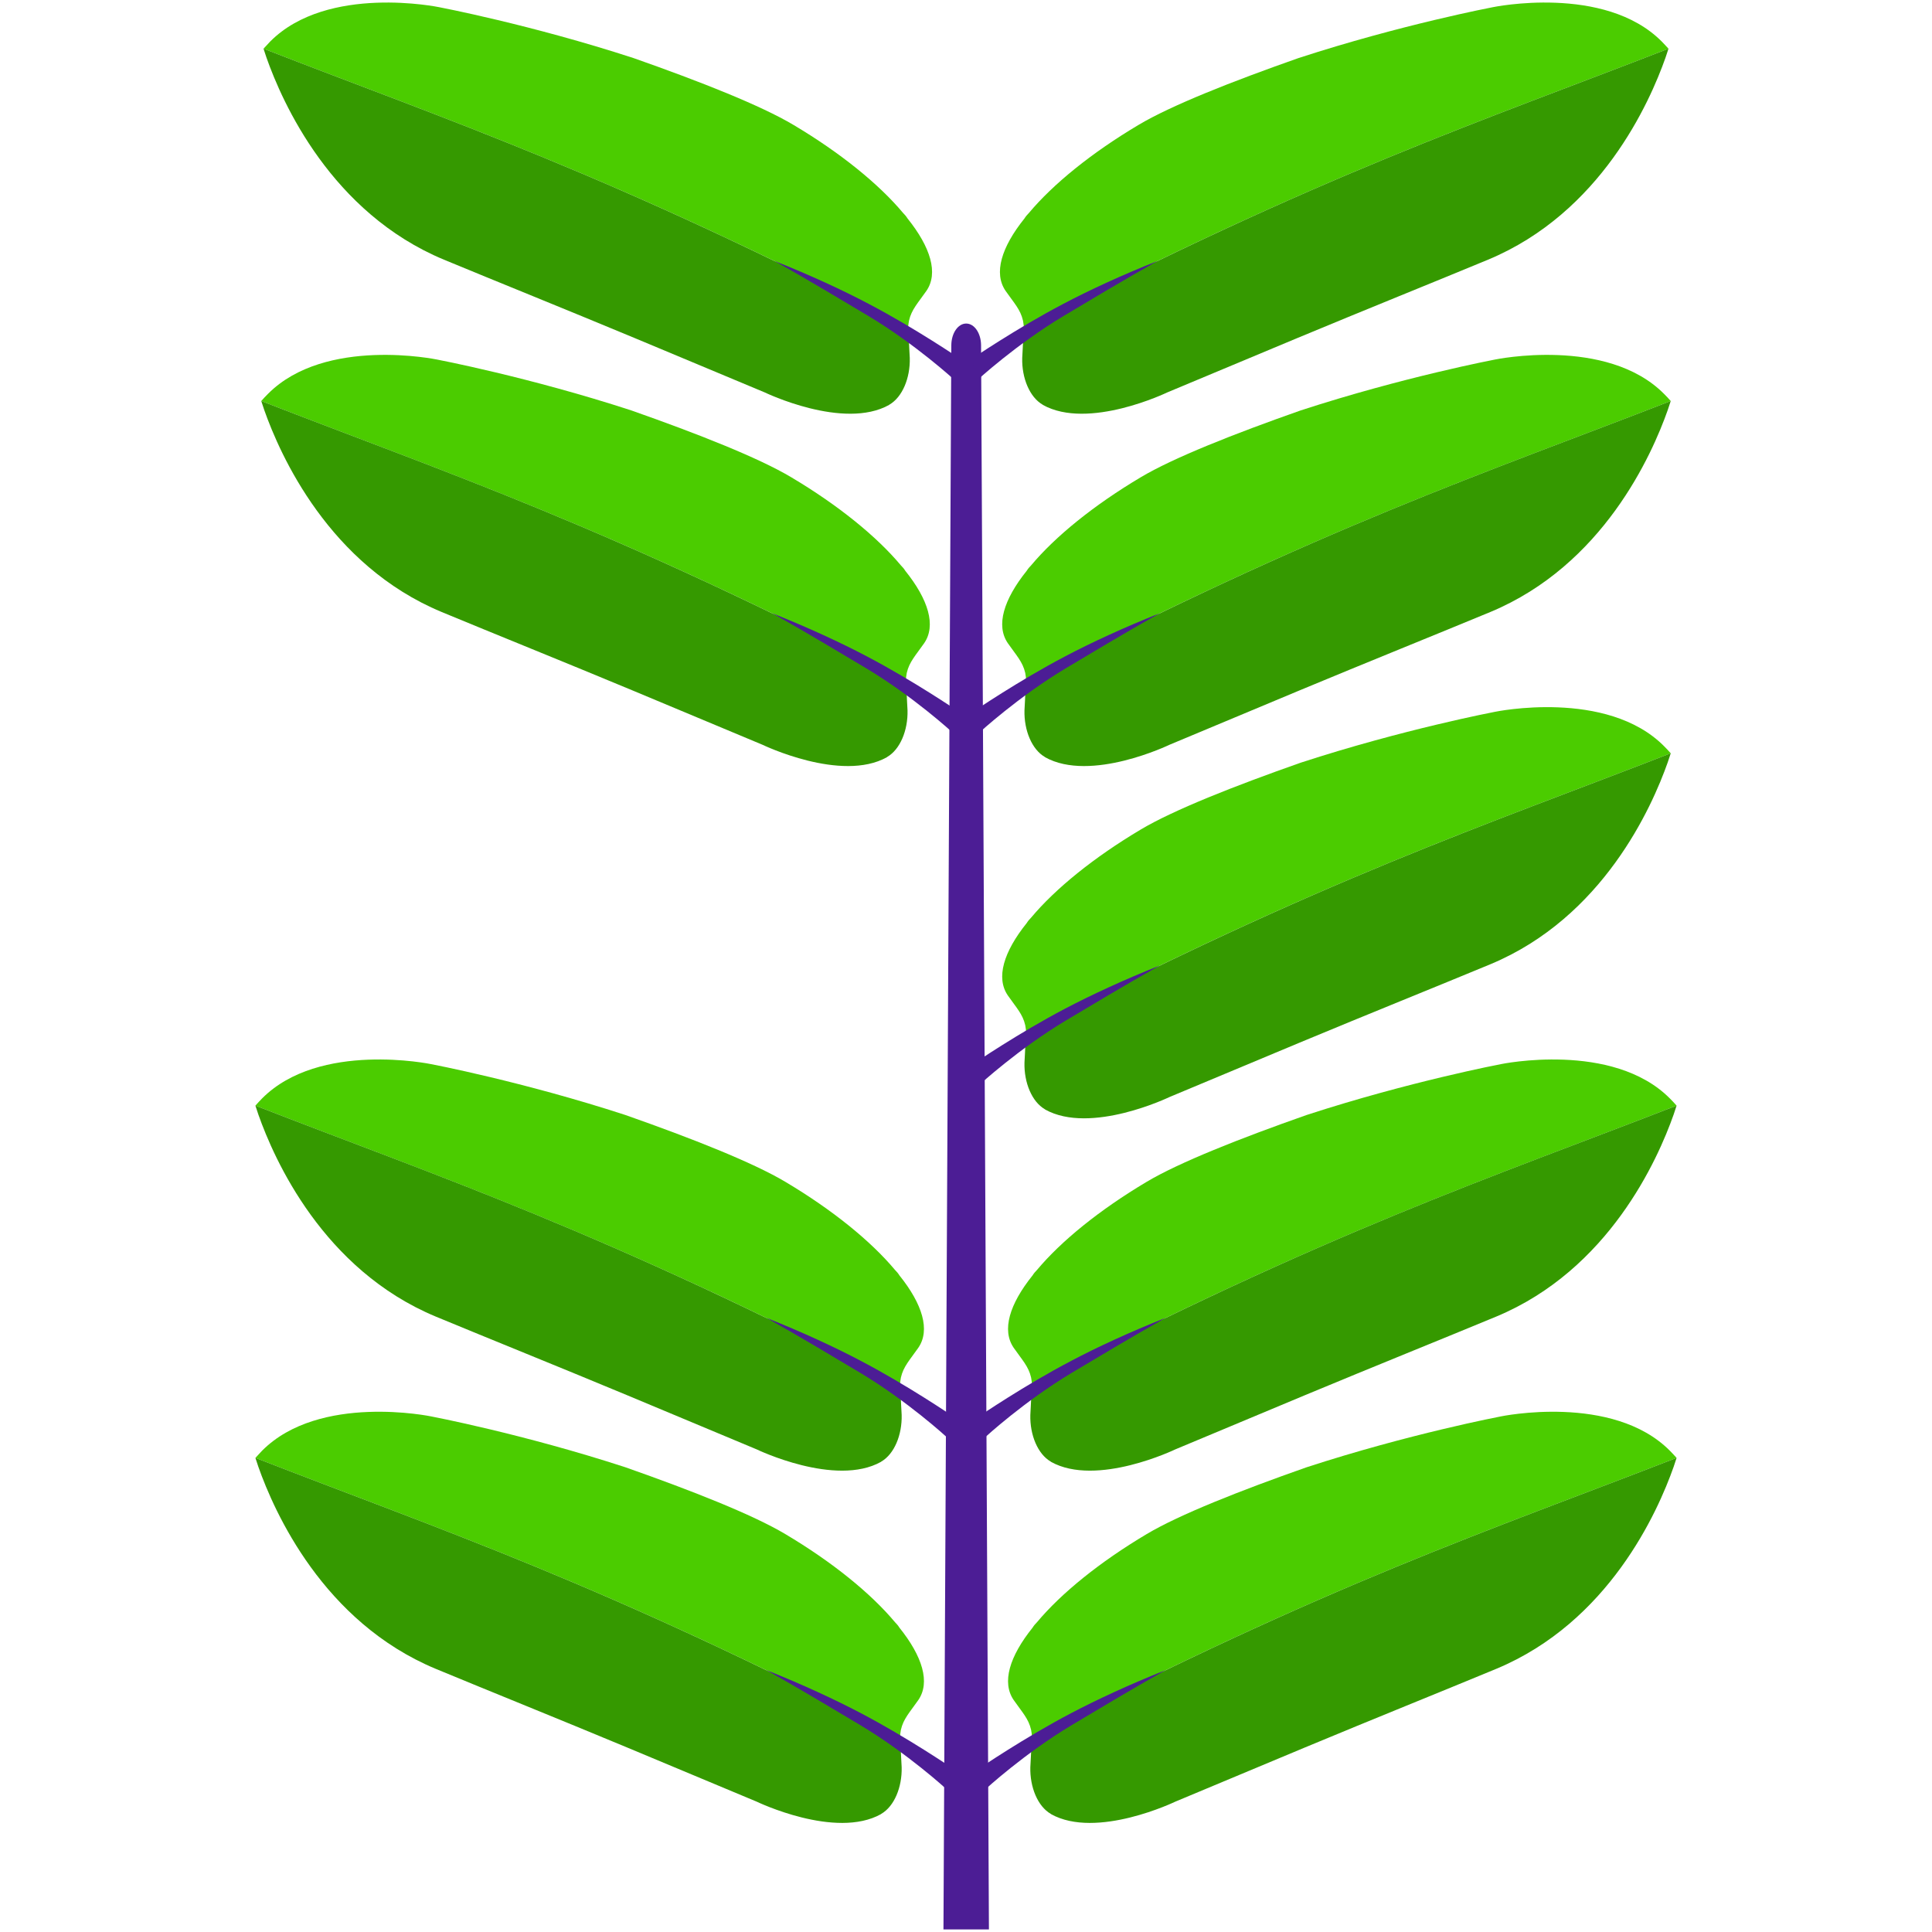
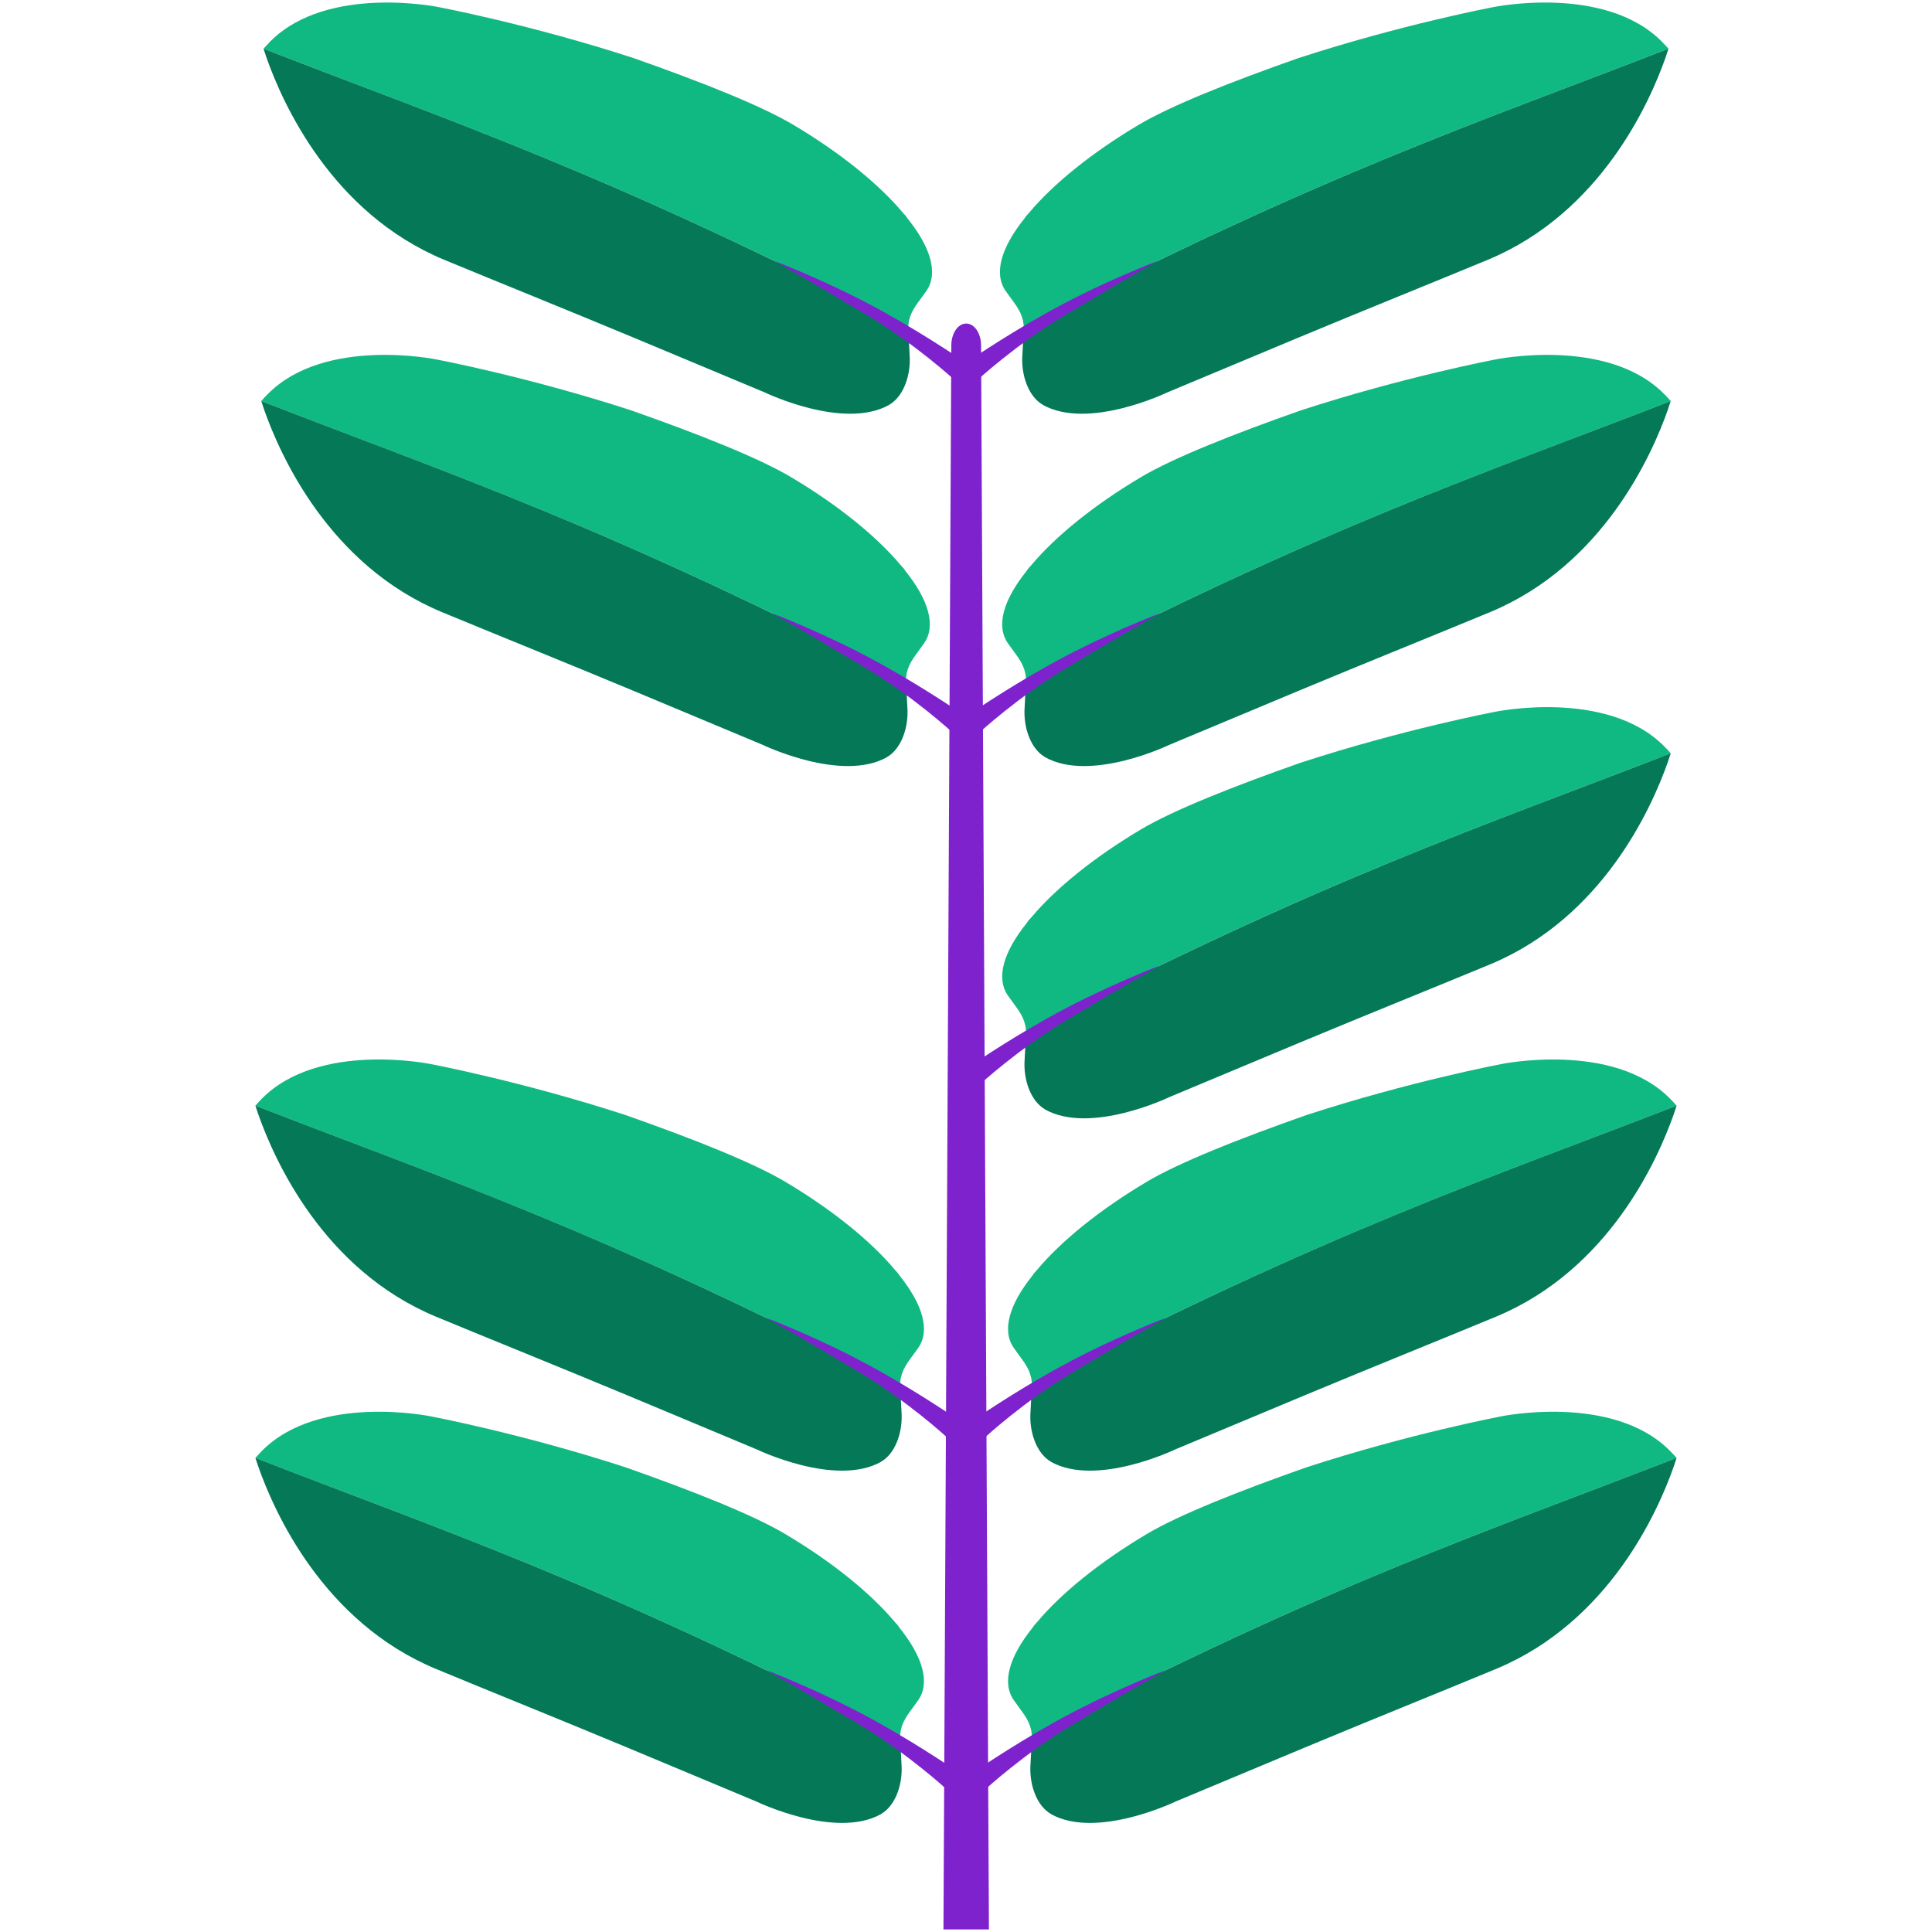
<svg xmlns="http://www.w3.org/2000/svg" version="1.1" id="Layer_1" x="0px" y="0px" viewBox="0 0 3000 3000" style="enable-background:new 0 0 3000 3000;" xml:space="preserve">
  <style type="text/css">
- 	.st0{fill:#4C1D95;}
- 	.st1{fill:#4BCC00;}
- 	.st2{fill:#359900;}
+ 	.st0{fill:#7e22ce;}
+ 	.st1{fill:#10b981;}
+ 	.st2{fill:#047857;}
</style>
  <g>
    <path class="st0" d="M1535.6,2996H1465l12.2-2460.1c0.2-18.6,10.4-33.5,23.1-33.5s22.9,14.9,23.1,33.5L1535.6,2996z" />
    <g>
      <path class="st1" d="M2590.8,75.6c-287.1,111.8-541.1,195-1000.8,433.9c-0.4-4.2-0.8-8.1-1.5-11.6c-3.9-17.3-13.9-27.4-27-46.2    c-18.9-27.4-6.6-67.8,29.3-112.5c1.9-3.1,4.2-5.8,6.9-8.5c37.4-44.7,97.1-93.3,170.3-136.8c50.5-30.1,144.9-67.4,248.2-103.7    c159.5-52,301.7-79,301.7-79s173.4-36.2,262.4,53.2C2583.8,67.9,2587.3,71.8,2590.8,75.6z" />
      <path class="st2" d="M2590.8,75.6c-1.2,3.9-2.7,8.5-4.6,13.9c-24.7,70.1-100.6,240.9-275.5,313.7    C2229,437.1,2119.9,481,2014.3,525c-115.6,48.2-201.9,84.4-201.9,84.4s-122.2,59-193.1,19.3c0-0.4-0.4-0.4-0.4-0.4    c-20-11.6-32.4-41.2-31.6-72.4c0.4-8.9,1.2-20.4,1.5-30.1c0.8-7.7,1.2-13.9,1.2-16.2C2049.7,270.6,2303.7,187.4,2590.8,75.6z" />
      <path class="st0" d="M1650.8,472c-72.8,38.2-141.4,85-141.4,85l7.9,33.5c0,0,60.6-55.8,134.5-100c37.9-22.5,88.2-53,145.8-85.4    C1741.1,427.5,1690.8,450.9,1650.8,472z" />
    </g>
    <g>
      <path class="st1" d="M2594.3,622.7c-287.1,111.8-541.1,195-1000.8,433.9c-0.4-4.2-0.8-8.1-1.5-11.6c-3.9-17.3-13.9-27.4-27-46.2    c-18.9-27.4-6.6-67.8,29.3-112.5c1.9-3.1,4.2-5.8,6.9-8.5c37.4-44.7,97.1-93.3,170.3-136.8c50.5-30.1,144.9-67.4,248.2-103.7    c159.5-52,301.7-79,301.7-79s173.4-36.2,262.4,53.2C2587.4,615,2590.9,618.8,2594.3,622.7z" />
      <path class="st2" d="M2594.3,622.7c-1.2,3.9-2.7,8.5-4.6,13.9c-24.7,70.1-100.6,240.9-275.5,313.7    c-81.7,33.9-190.8,77.8-296.4,121.8c-115.6,48.2-201.9,84.4-201.9,84.4s-122.2,59-193.1,19.3c0-0.4-0.4-0.4-0.4-0.4    c-20-11.6-32.4-41.2-31.6-72.4c0.4-8.9,1.2-20.4,1.5-30.1c0.8-7.7,1.2-13.9,1.2-16.2C2053.3,817.7,2307.2,734.4,2594.3,622.7z" />
      <path class="st0" d="M1654.3,1019c-72.8,38.2-141.4,85-141.4,85l7.9,33.5c0,0,60.6-55.8,134.5-100c37.9-22.5,88.2-53,145.8-85.4    C1744.7,974.6,1694.4,997.9,1654.3,1019z" />
    </g>
    <g>
      <path class="st1" d="M2594.3,1169.7c-287.1,111.8-541.1,195-1000.8,433.9c-0.4-4.2-0.8-8.1-1.5-11.6c-3.9-17.3-13.9-27.4-27-46.2    c-18.9-27.4-6.6-67.8,29.3-112.5c1.9-3.1,4.2-5.8,6.9-8.5c37.4-44.7,97.1-93.3,170.3-136.8c50.5-30.1,144.9-67.4,248.2-103.7    c159.5-52,301.7-79,301.7-79s173.4-36.2,262.4,53.2C2587.4,1162,2590.9,1165.9,2594.3,1169.7z" />
      <path class="st2" d="M2594.3,1169.7c-1.2,3.9-2.7,8.5-4.6,13.9c-24.7,70.1-100.6,240.9-275.5,313.7    c-81.7,33.9-190.8,77.8-296.4,121.8c-115.6,48.2-201.9,84.4-201.9,84.4s-122.2,59-193.1,19.3c0-0.4-0.4-0.4-0.4-0.4    c-20-11.6-32.4-41.2-31.6-72.4c0.4-8.9,1.2-20.4,1.5-30.1c0.8-7.7,1.2-13.9,1.2-16.2C2053.3,1364.7,2307.2,1281.5,2594.3,1169.7z" />
      <path class="st0" d="M1654.3,1566c-72.8,38.2-141.4,85-141.4,85l7.9,33.5c0,0,60.6-55.8,134.5-100c37.9-22.5,88.2-53,145.8-85.4    C1744.7,1521.6,1694.4,1545,1654.3,1566z" />
    </g>
    <g>
      <path class="st1" d="M2603.4,1716.8c-287.1,111.8-541.1,195-1000.8,433.9c-0.4-4.2-0.8-8.1-1.5-11.6c-3.9-17.3-13.9-27.4-27-46.2    c-18.9-27.4-6.6-67.8,29.3-112.5c1.9-3.1,4.2-5.8,6.9-8.5c37.4-44.7,97.1-93.3,170.3-136.8c50.5-30.1,144.9-67.4,248.2-103.7    c159.5-52,301.7-79,301.7-79s173.4-36.2,262.4,53.2C2596.4,1709,2599.9,1712.9,2603.4,1716.8z" />
      <path class="st2" d="M2603.4,1716.8c-1.2,3.9-2.7,8.5-4.6,13.9c-24.7,70.1-100.6,240.9-275.5,313.7    c-81.7,33.9-190.8,77.8-296.4,121.8c-115.6,48.2-201.9,84.4-201.9,84.4s-122.2,59-193.1,19.3c0-0.4-0.4-0.4-0.4-0.4    c-20-11.6-32.4-41.2-31.6-72.4c0.4-8.9,1.2-20.4,1.5-30.1c0.8-7.7,1.2-13.9,1.2-16.2C2062.3,1911.8,2316.3,1828.5,2603.4,1716.8z" />
      <path class="st0" d="M1663.4,2113.1c-72.8,38.2-141.4,85-141.4,85l7.9,33.5c0,0,60.6-55.8,134.5-100c37.9-22.5,88.2-53,145.8-85.4    C1753.7,2068.7,1703.4,2092,1663.4,2113.1z" />
    </g>
    <g>
      <path class="st1" d="M2603.4,2263.8c-287.1,111.8-541.1,195-1000.8,433.9c-0.4-4.2-0.8-8.1-1.5-11.6c-3.9-17.3-13.9-27.4-27-46.2    c-18.9-27.4-6.6-67.8,29.3-112.5c1.9-3.1,4.2-5.8,6.9-8.5c37.4-44.7,97.1-93.3,170.3-136.8c50.5-30.1,144.9-67.4,248.2-103.7    c159.5-52,301.7-79,301.7-79s173.4-36.2,262.4,53.2C2596.4,2256.1,2599.9,2259.9,2603.4,2263.8z" />
      <path class="st2" d="M2603.4,2263.8c-1.2,3.9-2.7,8.5-4.6,13.9c-24.7,70.1-100.6,240.9-275.5,313.7    c-81.7,33.9-190.8,77.8-296.4,121.8c-115.6,48.2-201.9,84.4-201.9,84.4s-122.2,59-193.1,19.3c0-0.4-0.4-0.4-0.4-0.4    c-20-11.6-32.4-41.2-31.6-72.4c0.4-8.9,1.2-20.4,1.5-30.1c0.8-7.7,1.2-13.9,1.2-16.2C2062.3,2458.8,2316.3,2375.6,2603.4,2263.8z" />
      <path class="st0" d="M1663.4,2660.1c-72.8,38.2-141.4,85-141.4,85l7.9,33.5c0,0,60.6-55.8,134.5-100c37.9-22.5,88.2-53,145.8-85.4    C1753.7,2615.7,1703.4,2639.1,1663.4,2660.1z" />
    </g>
    <g>
      <path class="st1" d="M409.2,75.6c287.1,111.8,541.1,195,1000.8,433.9c0.4-4.2,0.8-8.1,1.5-11.6c3.9-17.3,13.9-27.4,27-46.2    c18.9-27.4,6.6-67.8-29.3-112.5c-1.9-3.1-4.2-5.8-6.9-8.5c-37.4-44.7-97.1-93.3-170.3-136.8c-50.5-30.1-144.9-67.4-248.2-103.7    c-159.5-52-301.7-79-301.7-79S508.6-25,419.6,64.4C416.2,67.9,412.7,71.8,409.2,75.6z" />
      <path class="st2" d="M409.2,75.6c1.2,3.9,2.7,8.5,4.6,13.9c24.7,70.1,100.6,240.9,275.5,313.7C771.1,437.1,880.1,481,985.7,525    c115.6,48.2,201.9,84.4,201.9,84.4s122.2,59,193.1,19.3c0-0.4,0.4-0.4,0.4-0.4c20-11.6,32.4-41.2,31.6-72.4    c-0.4-8.9-1.2-20.4-1.5-30.1c-0.8-7.7-1.2-13.9-1.2-16.2C950.3,270.6,696.3,187.4,409.2,75.6z" />
      <path class="st0" d="M1349.2,472c72.8,38.2,141.4,85,141.4,85l-7.9,33.5c0,0-60.6-55.8-134.5-100c-37.9-22.5-88.2-53-145.8-85.4    C1258.9,427.5,1309.2,450.9,1349.2,472z" />
    </g>
    <g>
      <path class="st1" d="M405.7,622.7c287.1,111.8,541.1,195,1000.8,433.9c0.4-4.2,0.8-8.1,1.5-11.6c3.9-17.3,13.9-27.4,27-46.2    c18.9-27.4,6.6-67.8-29.3-112.5c-1.9-3.1-4.2-5.8-6.9-8.5c-37.4-44.7-97.1-93.3-170.3-136.8c-50.5-30.1-144.9-67.4-248.2-103.7    c-159.5-52-301.7-79-301.7-79s-173.4-36.2-262.4,53.2C412.6,615,409.1,618.8,405.7,622.7z" />
      <path class="st2" d="M405.7,622.7c1.2,3.9,2.7,8.5,4.6,13.9c24.7,70.1,100.6,240.9,275.5,313.7c81.7,33.9,190.8,77.8,296.4,121.8    c115.6,48.2,201.9,84.4,201.9,84.4s122.2,59,193.1,19.3c0-0.4,0.4-0.4,0.4-0.4c20-11.6,32.4-41.2,31.6-72.4    c-0.4-8.9-1.2-20.4-1.5-30.1c-0.8-7.7-1.2-13.9-1.2-16.2C946.7,817.7,692.8,734.4,405.7,622.7z" />
      <path class="st0" d="M1345.7,1019c72.8,38.2,141.4,85,141.4,85l-7.9,33.5c0,0-60.6-55.8-134.5-100c-37.9-22.5-88.2-53-145.8-85.4    C1255.3,974.6,1305.6,997.9,1345.7,1019z" />
    </g>
    <g>
      <path class="st1" d="M396.6,1716.8c287.1,111.8,541.1,195,1000.8,433.9c0.4-4.2,0.8-8.1,1.5-11.6c3.9-17.3,13.9-27.4,27-46.2    c18.9-27.4,6.6-67.8-29.3-112.5c-1.9-3.1-4.2-5.8-6.9-8.5c-37.4-44.7-97.1-93.3-170.3-136.8c-50.5-30.1-144.9-67.4-248.2-103.7    c-159.5-52-301.7-79-301.7-79S496,1616.2,407,1705.6C403.6,1709,400.1,1712.9,396.6,1716.8z" />
      <path class="st2" d="M396.6,1716.8c1.2,3.9,2.7,8.5,4.6,13.9c24.7,70.1,100.6,240.9,275.5,313.7c81.7,33.9,190.8,77.8,296.4,121.8    c115.6,48.2,201.9,84.4,201.9,84.4s122.2,59,193.1,19.3c0-0.4,0.4-0.4,0.4-0.4c20-11.6,32.4-41.2,31.6-72.4    c-0.4-8.9-1.2-20.4-1.5-30.1c-0.8-7.7-1.2-13.9-1.2-16.2C937.7,1911.8,683.7,1828.5,396.6,1716.8z" />
      <path class="st0" d="M1336.6,2113.1c72.8,38.2,141.4,85,141.4,85l-7.9,33.5c0,0-60.6-55.8-134.5-100    c-37.9-22.5-88.2-53-145.8-85.4C1246.3,2068.7,1296.6,2092,1336.6,2113.1z" />
    </g>
    <g>
      <path class="st1" d="M396.6,2263.8c287.1,111.8,541.1,195,1000.8,433.9c0.4-4.2,0.8-8.1,1.5-11.6c3.9-17.3,13.9-27.4,27-46.2    c18.9-27.4,6.6-67.8-29.3-112.5c-1.9-3.1-4.2-5.8-6.9-8.5c-37.4-44.7-97.1-93.3-170.3-136.8c-50.5-30.1-144.9-67.4-248.2-103.7    c-159.5-52-301.7-79-301.7-79S496,2163.2,407,2252.6C403.6,2256.1,400.1,2259.9,396.6,2263.8z" />
      <path class="st2" d="M396.6,2263.8c1.2,3.9,2.7,8.5,4.6,13.9c24.7,70.1,100.6,240.9,275.5,313.7c81.7,33.9,190.8,77.8,296.4,121.8    c115.6,48.2,201.9,84.4,201.9,84.4s122.2,59,193.1,19.3c0-0.4,0.4-0.4,0.4-0.4c20-11.6,32.4-41.2,31.6-72.4    c-0.4-8.9-1.2-20.4-1.5-30.1c-0.8-7.7-1.2-13.9-1.2-16.2C937.7,2458.8,683.7,2375.6,396.6,2263.8z" />
      <path class="st0" d="M1336.6,2660.1c72.8,38.2,141.4,85,141.4,85l-7.9,33.5c0,0-60.6-55.8-134.5-100    c-37.9-22.5-88.2-53-145.8-85.4C1246.3,2615.7,1296.6,2639.1,1336.6,2660.1z" />
    </g>
  </g>
</svg>
